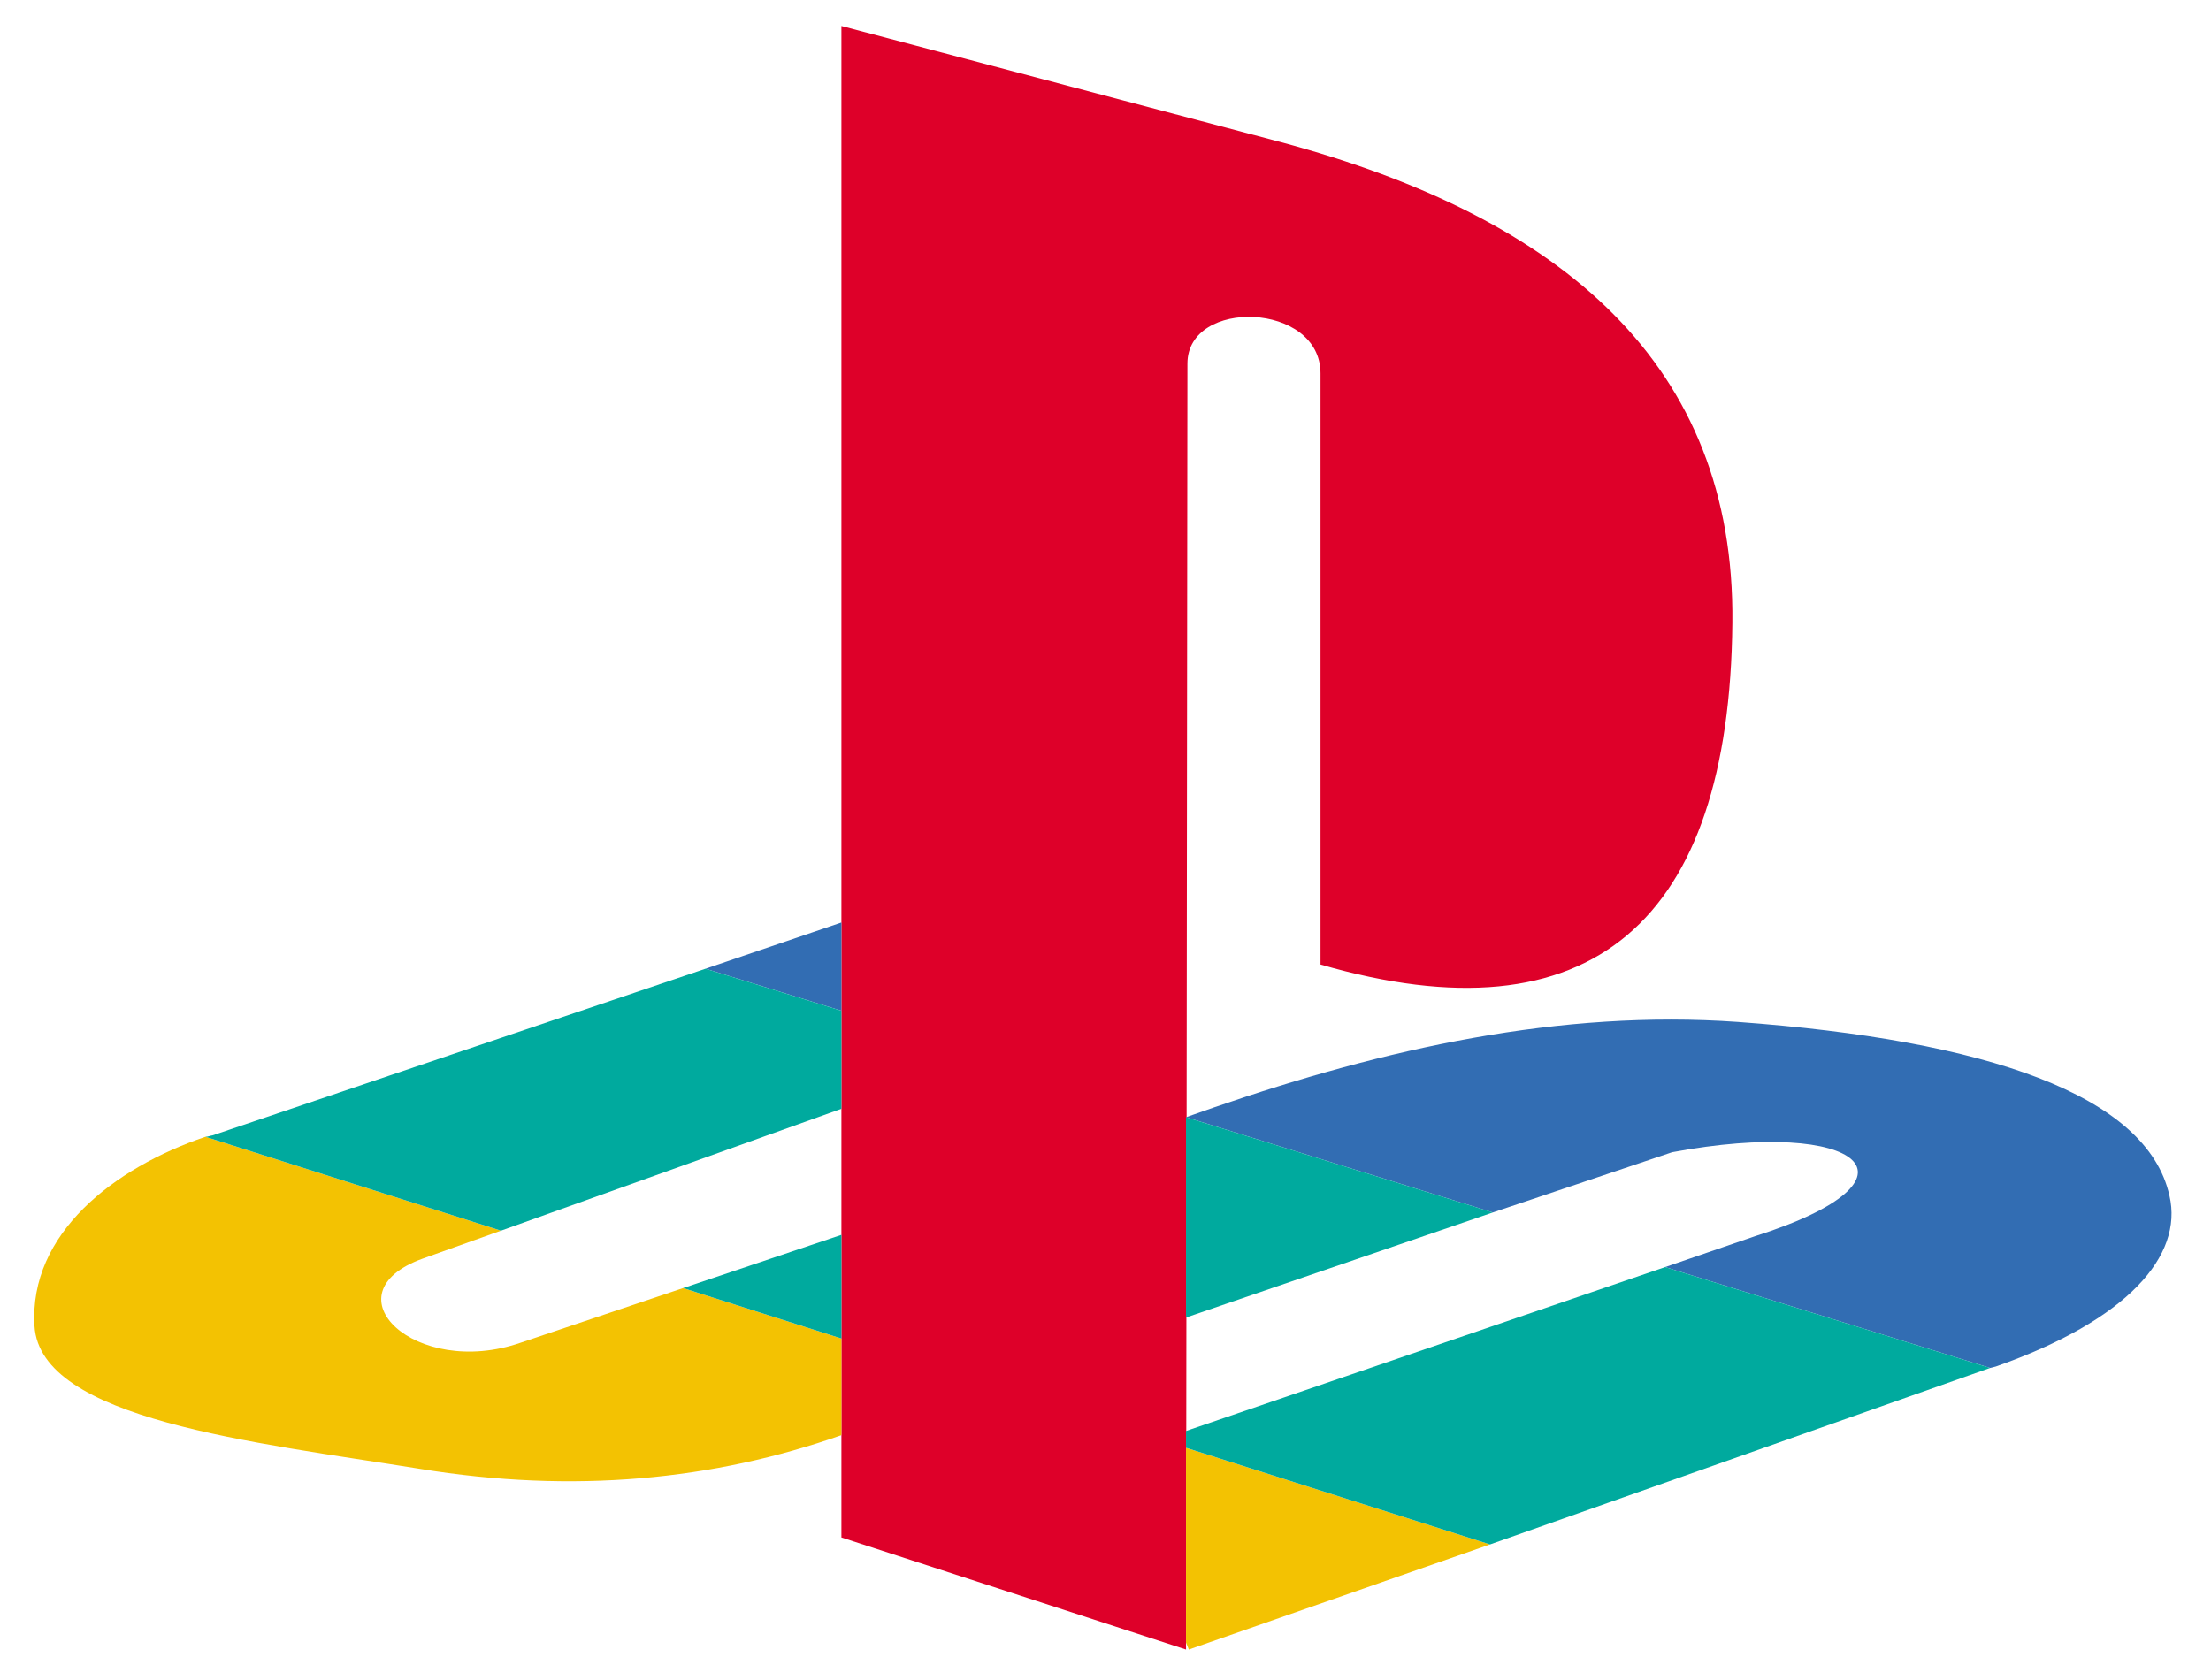
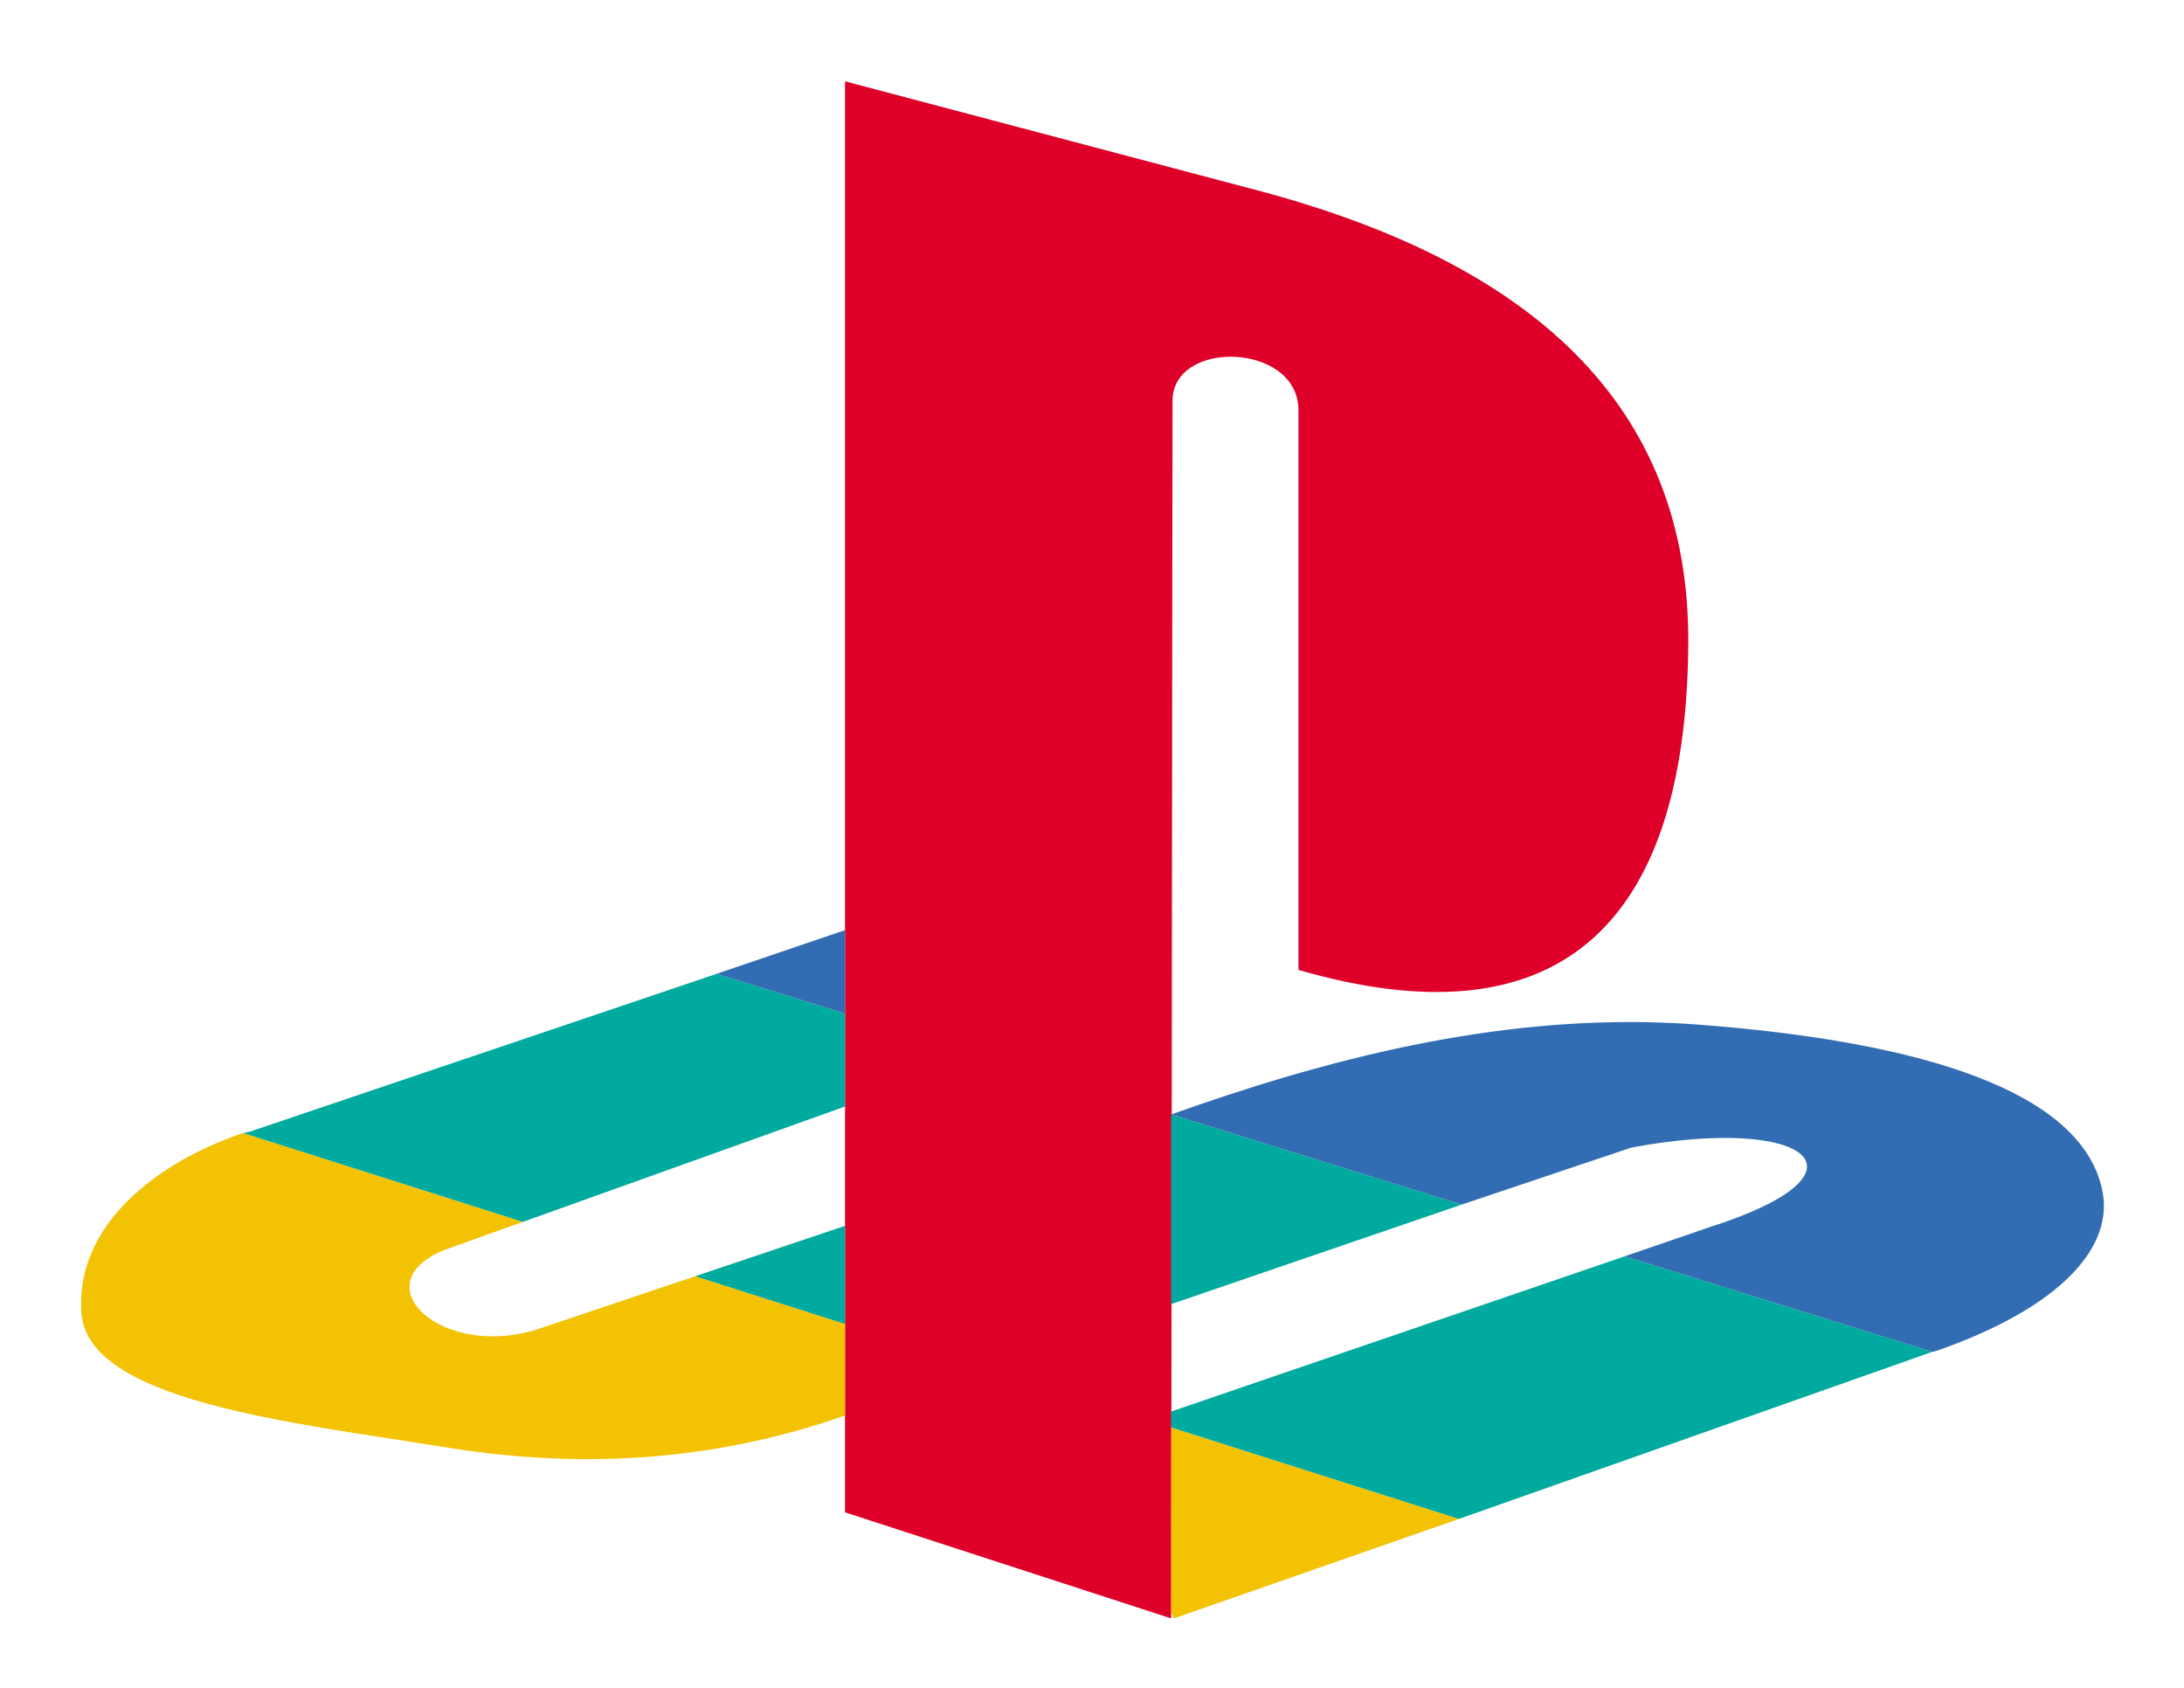
- <svg xmlns="http://www.w3.org/2000/svg" version="1.0" id="Layer_1" width="134.247" height="101.998" viewBox="0 0 612.092 560.54" overflow="visible" enable-background="new 0 0 612.092 560.54" xml:space="preserve">
+ <svg xmlns="http://www.w3.org/2000/svg" version="1.0" id="Layer_1" viewBox="-80 -20 770 595" xml:space="preserve">
  <defs id="defs18" />
  <g id="g3" transform="translate(-61.68556,-312.8684)">
    <path clip-rule="evenodd" d="M 395.068,434.213 L 394.6,863.395 L 279.61,825.997 L 279.61,321.535 L 426.388,360.341 C 520.342,385.593 577.839,434.677 576.904,520.702 C 575.97,620.755 529.692,660.958 439.475,634.777 L 439.475,437.48 C 439.475,413.635 395.068,412.239 395.068,434.213 L 395.068,434.213 z " id="path7" style="fill:#de0029;fill-opacity:1;fill-rule:evenodd" />
    <path clip-rule="evenodd" d="M 226.786,742.768 L 172.561,761.005 C 137.497,773.164 107.585,744.646 139.838,732.951 L 166.013,723.607 L 67.381,692.277 C 36.995,702.567 8.479,724.54 10.353,755.398 C 12.223,786.719 83.74,794.203 138.904,803.086 C 190.32,811.498 237.066,806.823 279.609,791.862 L 279.609,759.6 L 226.786,742.768 L 226.786,742.768 z M 395.534,863.395 L 496.037,828.328 L 394.6,796.073 L 394.6,861.053 L 395.534,863.395 L 395.534,863.395 z " id="path9" style="fill:#f3c202;fill-opacity:1;fill-rule:evenodd" />
    <path clip-rule="evenodd" d="M 662.917,769.425 L 664.786,768.955 C 708.727,753.531 727.425,732.017 722.754,711.921 C 715.274,678.261 661.516,660.023 578.775,653.944 C 519.411,649.739 460.981,662.826 403.952,682.46 L 394.602,685.737 L 496.974,717.528 L 556.806,697.422 C 619.446,685.737 644.692,706.305 584.388,725.476 L 554.47,735.756 L 662.917,769.425 L 662.917,769.425 z M 279.61,620.755 L 234.263,636.179 L 279.61,650.206 L 279.61,620.755 L 279.61,620.755 z " id="path11" style="fill:#326db3;fill-opacity:1;fill-rule:evenodd" />
    <path clip-rule="evenodd" d="M 496.037,828.328 L 662.917,769.425 L 554.467,735.756 L 394.6,790.456 L 394.6,796.073 L 496.037,828.328 L 496.037,828.328 z M 279.61,725.003 L 226.787,742.769 L 279.61,759.6 L 279.61,725.003 L 279.61,725.003 z M 394.6,752.596 L 394.6,685.737 L 496.973,717.528 L 394.6,752.596 L 394.6,752.596 z M 166.015,723.607 L 279.609,682.933 L 279.609,650.206 L 234.263,636.179 L 69.719,691.815 C 69.251,691.815 68.317,692.277 67.382,692.277 L 166.015,723.607 L 166.015,723.607 z " id="path13" style="fill:#00aa9e;fill-opacity:1;fill-rule:evenodd" />
  </g>
</svg>
